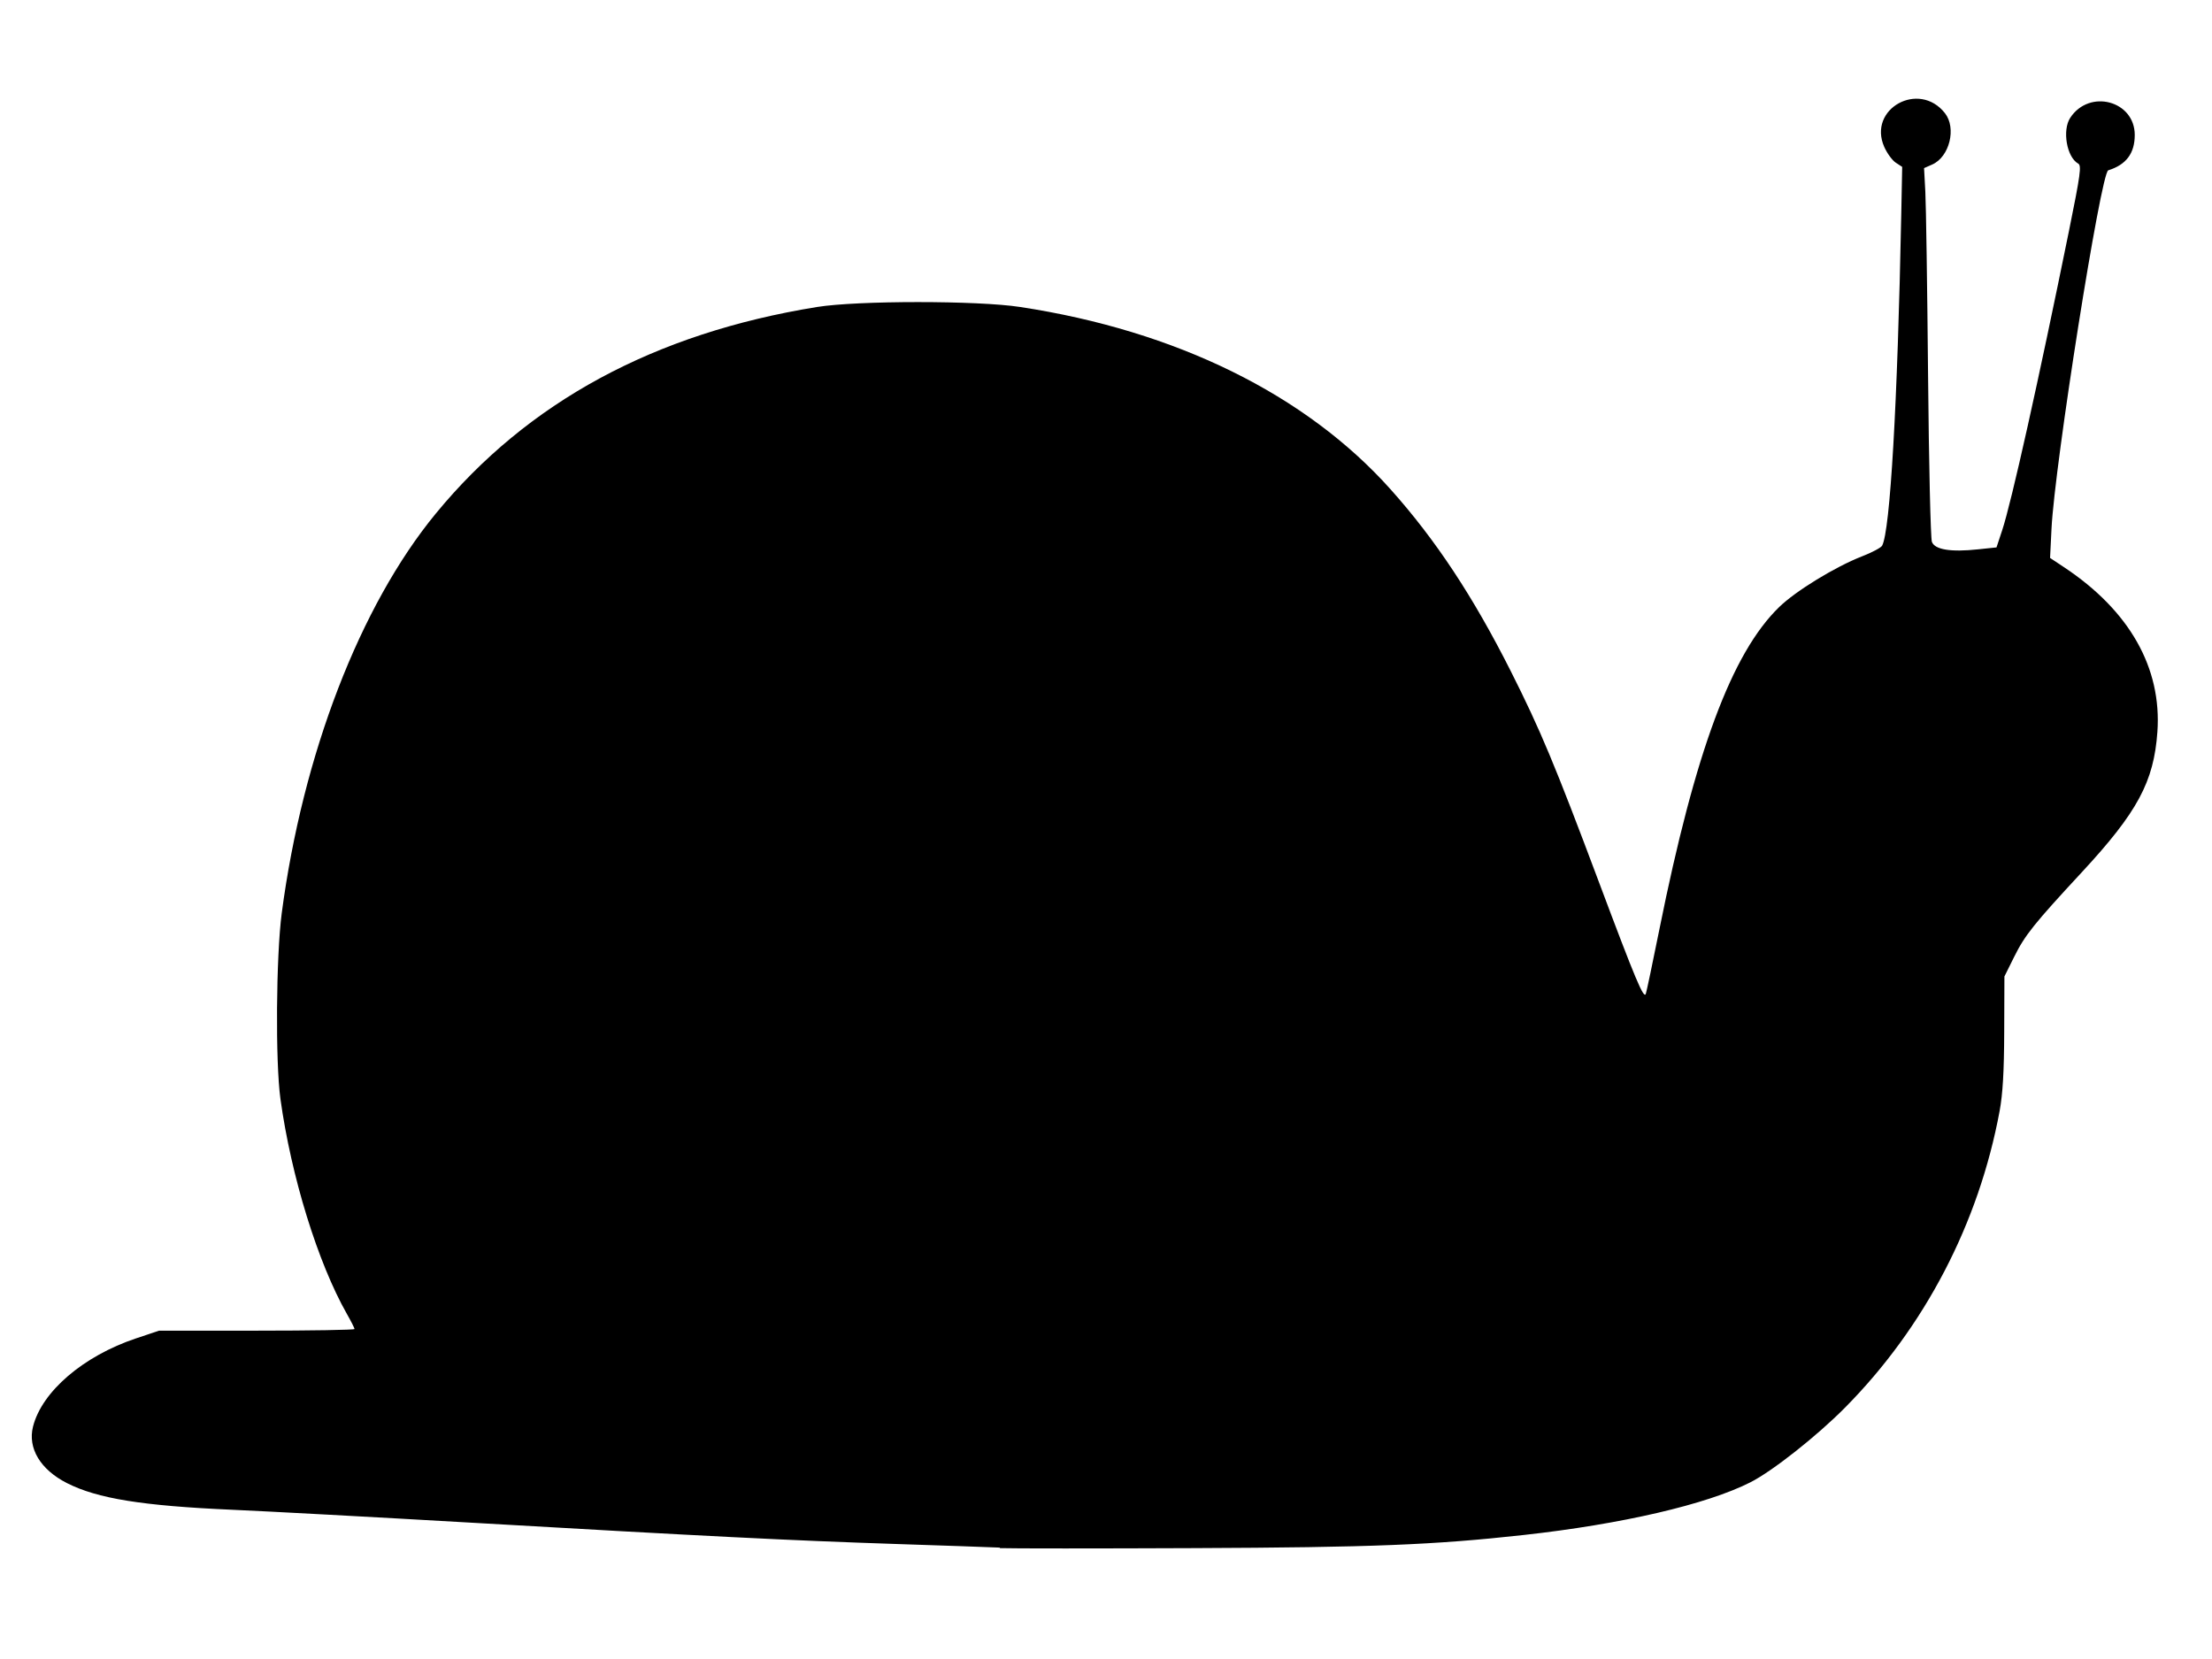
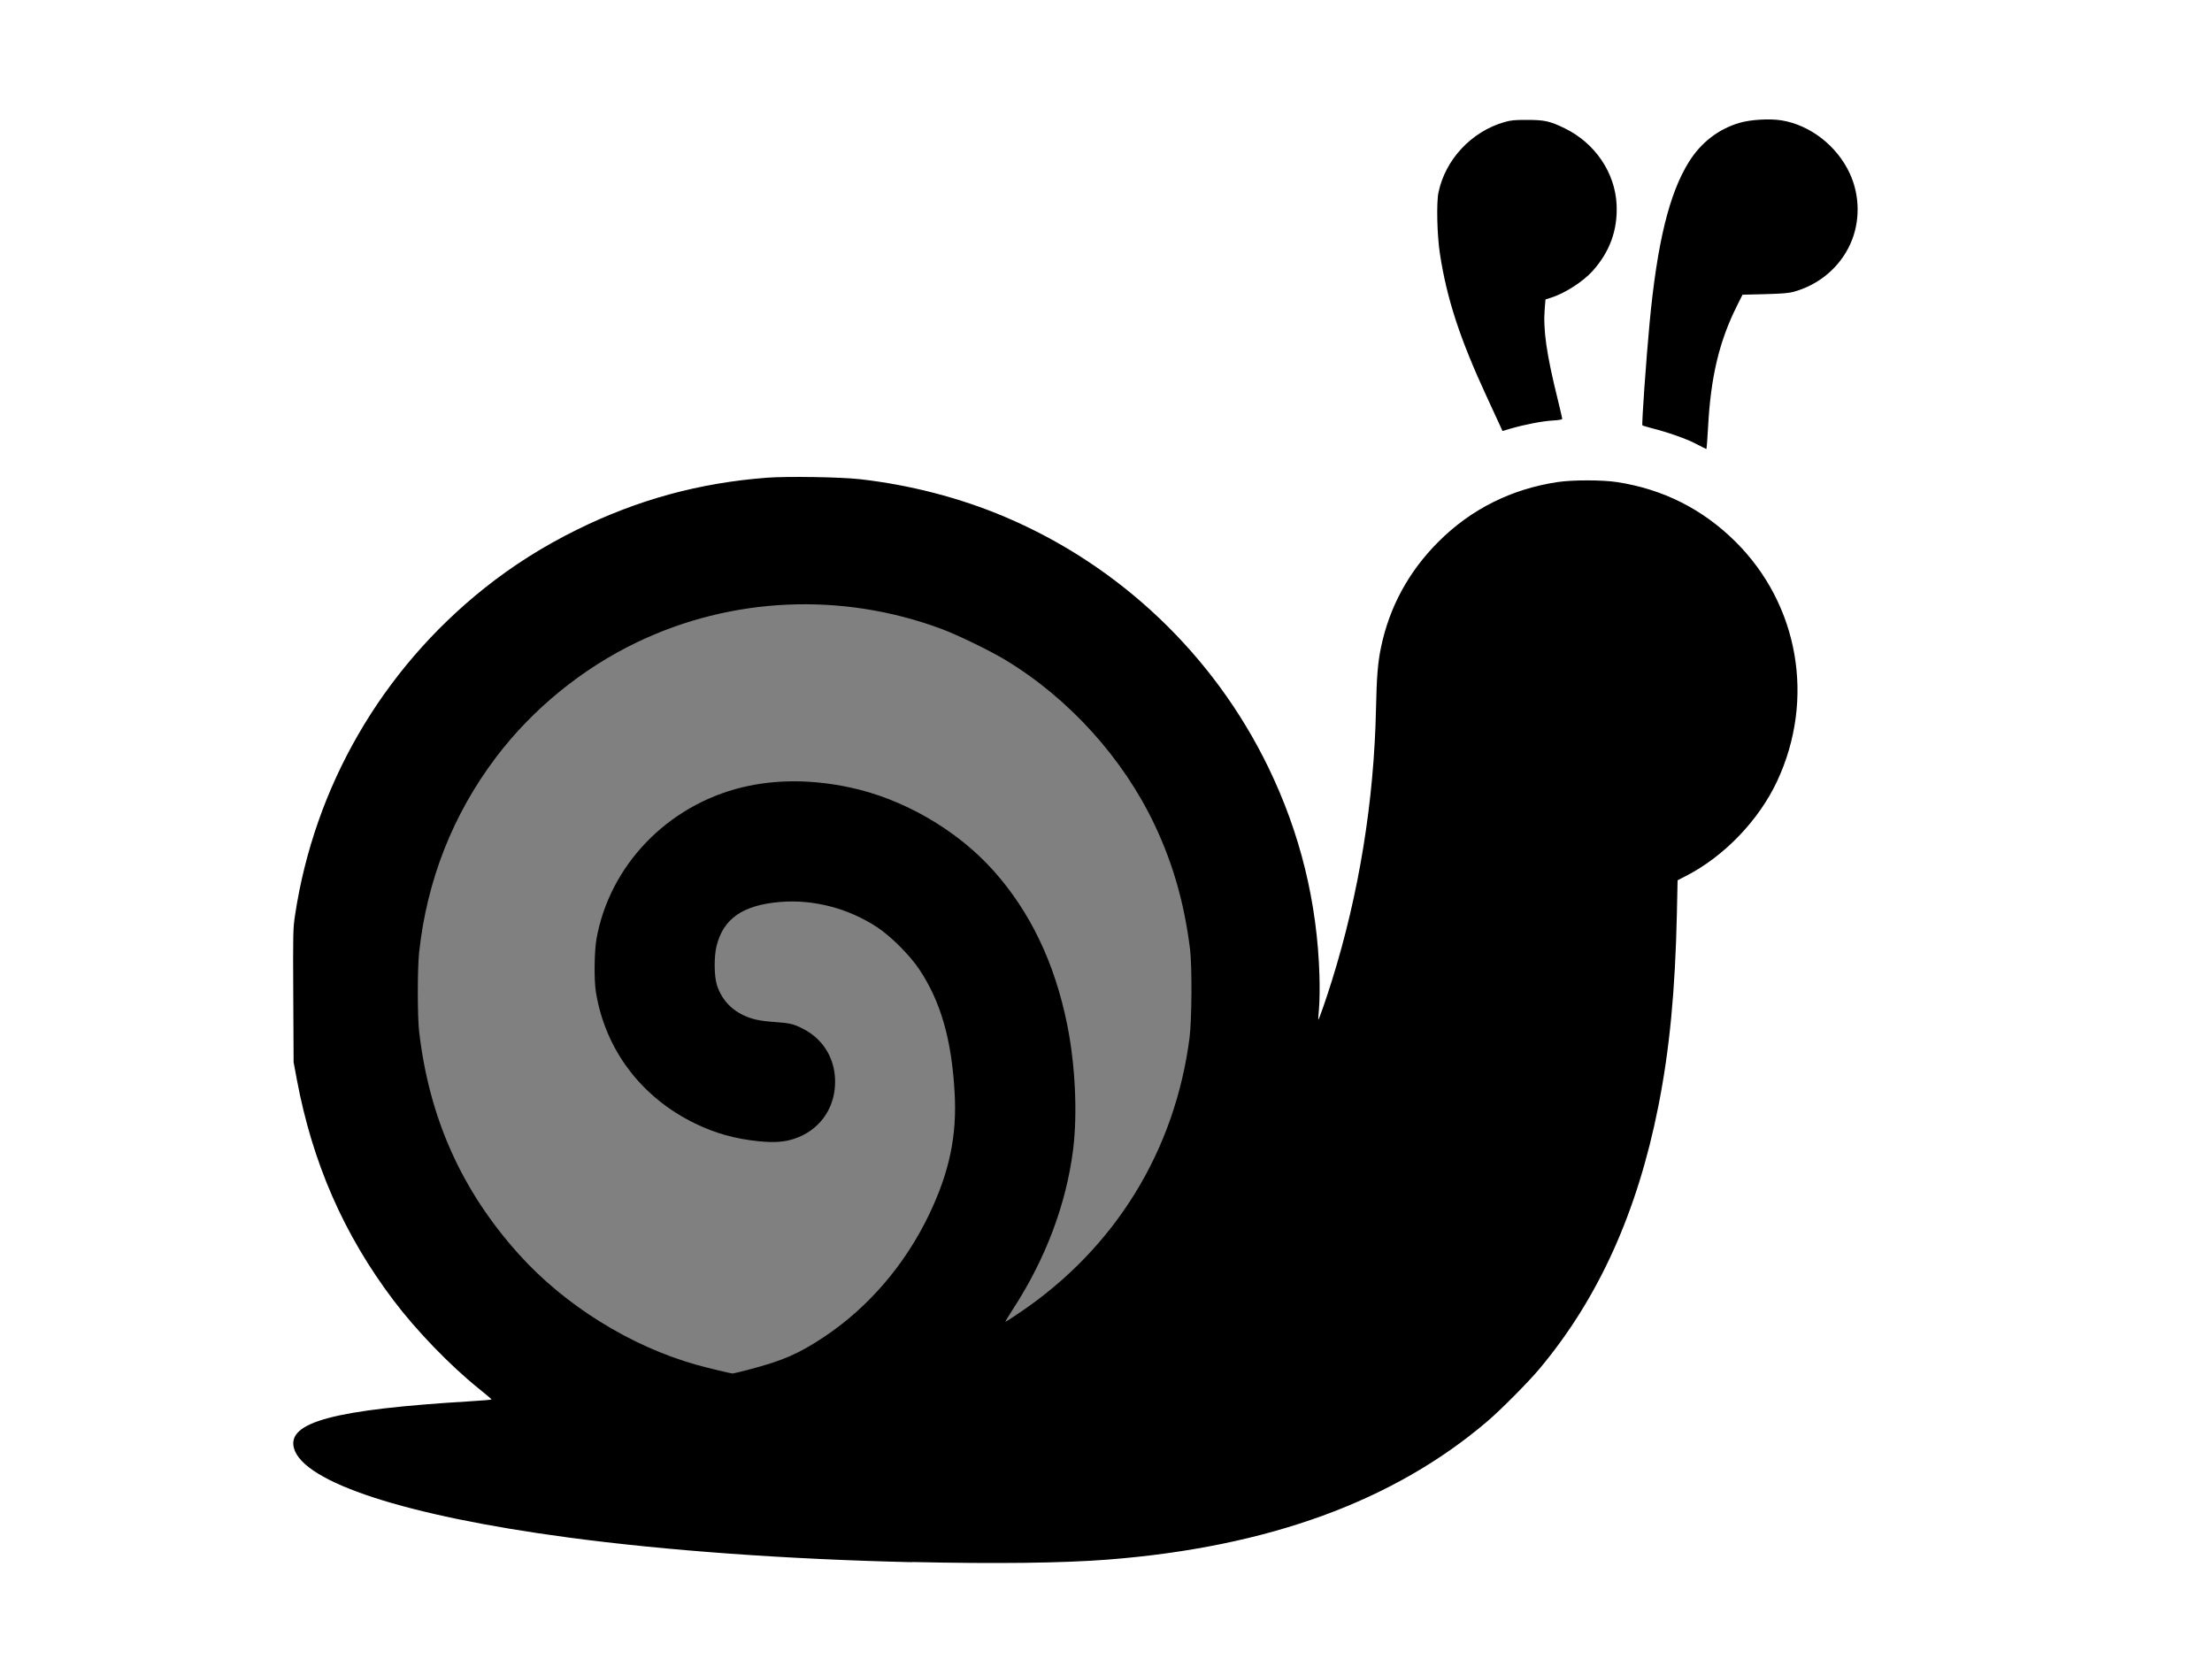
<svg xmlns="http://www.w3.org/2000/svg" width="64" height="48" id="svg3052" version="1.1">
  <defs id="defs3054" />
  <g id="layer1" transform="translate(0,-1004.362)">
-     <path style="fill:#000000;stroke-width:1" d="m 28.926,1049.139 c -0.314,-0.014 -1.669,-0.061 -3.01,-0.105 -3.011,-0.099 -5.545,-0.227 -12.191,-0.611 -2.85,-0.165 -6.004,-0.335 -7.01,-0.379 -2.593,-0.114 -3.898,-0.324 -4.779,-0.772 -0.767,-0.39 -1.138,-1.008 -0.981,-1.633 0.256,-1.015 1.455,-2.043 2.979,-2.553 L 4.604,1042.862 h 2.827 c 1.555,0 2.827,-0.021 2.827,-0.047 0,-0.025 -0.1,-0.224 -0.222,-0.438 -0.84,-1.48 -1.612,-3.977 -1.922,-6.219 -0.148,-1.067 -0.126,-4.13 0.037,-5.372 0.606,-4.596 2.263,-8.896 4.457,-11.564 2.655,-3.23 6.323,-5.217 11.032,-5.978 1.165,-0.188 4.645,-0.19 5.876,0 4.512,0.686 8.261,2.531 10.715,5.273 1.302,1.455 2.39,3.101 3.48,5.263 0.855,1.697 1.272,2.693 2.548,6.096 1.07,2.854 1.302,3.404 1.36,3.239 0.022,-0.062 0.199,-0.903 0.393,-1.867 1.034,-5.143 2.093,-7.991 3.466,-9.323 0.481,-0.467 1.619,-1.163 2.393,-1.465 0.29,-0.112 0.552,-0.252 0.584,-0.309 0.233,-0.422 0.447,-4.117 0.554,-9.571 l 0.027,-1.39 -0.185,-0.121 c -0.102,-0.066 -0.252,-0.272 -0.334,-0.457 -0.487,-1.101 1.006,-1.93 1.756,-0.976 0.339,0.431 0.133,1.265 -0.368,1.486 l -0.236,0.104 0.037,0.686 c 0.02,0.377 0.056,2.77 0.079,5.317 0.023,2.547 0.073,4.712 0.111,4.812 0.086,0.225 0.549,0.3 1.336,0.215 l 0.533,-0.056 0.164,-0.495 c 0.267,-0.804 1.05,-4.318 1.933,-8.663 0.332,-1.636 0.367,-1.891 0.266,-1.947 -0.331,-0.185 -0.466,-0.964 -0.23,-1.324 0.554,-0.845 1.868,-0.495 1.867,0.496 -7.48e-4,0.532 -0.247,0.861 -0.767,1.023 -0.214,0.066 -1.551,8.513 -1.642,10.377 l -0.041,0.838 0.402,0.267 c 1.895,1.256 2.834,2.912 2.703,4.765 -0.102,1.445 -0.576,2.324 -2.188,4.063 -1.386,1.495 -1.644,1.818 -1.956,2.446 l -0.282,0.568 -0.006,1.604 c -0.004,1.151 -0.042,1.797 -0.133,2.29 -0.603,3.251 -2.165,6.248 -4.471,8.579 -0.816,0.824 -2.102,1.84 -2.74,2.163 -1.264,0.64 -3.715,1.21 -6.567,1.525 -2.588,0.286 -4.394,0.358 -9.514,0.379 -2.787,0.012 -5.324,0.012 -5.638,0 z" id="path4938" />
+     <ellipse style="opacity:1;fill:#808080;fill-opacity:1;fill-rule:evenodd;stroke:#000000;stroke-width:1.572;stroke-linecap:butt;stroke-linejoin:round;stroke-miterlimit:4;stroke-dasharray:none;stroke-dashoffset:1.17;stroke-opacity:0.914" id="path17270" cx="23.083" cy="1032.627" rx="13.646" ry="13.486" />
+     <path style="fill:#000000;stroke-width:0.029" d="m 26.394,1049.561 c -3.604,-0.082 -7.123,-0.335 -9.977,-0.718 -4.679,-0.627 -7.635,-1.59 -7.911,-2.577 -0.213,-0.759 1.164,-1.125 5.123,-1.362 0.328,-0.019 0.595,-0.043 0.594,-0.052 -0.001,-0.01 -0.169,-0.151 -0.374,-0.316 -0.828,-0.667 -1.8,-1.673 -2.459,-2.545 -1.443,-1.909 -2.349,-3.979 -2.803,-6.402 l -0.092,-0.494 -0.01,-1.924 c -0.009,-1.84 -0.007,-1.941 0.051,-2.327 0.562,-3.729 2.505,-7.088 5.472,-9.458 0.825,-0.659 1.713,-1.22 2.702,-1.707 1.749,-0.861 3.521,-1.345 5.476,-1.495 0.592,-0.045 2.137,-0.021 2.698,0.043 1.452,0.165 2.896,0.54 4.195,1.091 3.323,1.409 6.038,3.991 7.616,7.242 0.925,1.906 1.42,3.926 1.481,6.042 0.01,0.336 0.004,0.739 -0.012,0.925 -0.016,0.182 -0.026,0.334 -0.021,0.339 0.013,0.013 0.229,-0.606 0.389,-1.118 0.788,-2.518 1.225,-5.213 1.28,-7.884 0.019,-0.92 0.053,-1.336 0.146,-1.779 0.245,-1.168 0.802,-2.19 1.661,-3.049 0.939,-0.939 2.101,-1.522 3.435,-1.725 0.442,-0.067 1.301,-0.067 1.737,0 1.329,0.205 2.475,0.783 3.423,1.725 1.832,1.82 2.309,4.56 1.205,6.925 -0.53,1.135 -1.535,2.181 -2.643,2.748 l -0.238,0.122 -0.02,0.935 c -0.048,2.254 -0.212,3.965 -0.537,5.604 -0.61,3.076 -1.737,5.565 -3.443,7.6 -0.317,0.379 -1.116,1.184 -1.497,1.509 -2.711,2.316 -6.344,3.642 -10.976,4.006 -1.297,0.102 -3.242,0.126 -5.675,0.071 z m -4.726,-5.573 c 0.969,-0.253 1.434,-0.454 2.16,-0.935 1.29,-0.855 2.358,-2.097 3.054,-3.552 0.593,-1.241 0.811,-2.289 0.737,-3.551 -0.089,-1.522 -0.402,-2.61 -1.02,-3.539 -0.27,-0.406 -0.815,-0.953 -1.212,-1.216 -0.833,-0.551 -1.843,-0.816 -2.809,-0.737 -1.085,0.088 -1.655,0.484 -1.847,1.281 -0.075,0.312 -0.07,0.864 0.011,1.121 0.123,0.392 0.393,0.7 0.769,0.876 0.252,0.118 0.471,0.166 0.906,0.196 0.437,0.031 0.539,0.055 0.805,0.189 0.624,0.314 0.974,0.925 0.938,1.637 -0.037,0.732 -0.483,1.319 -1.177,1.551 -0.286,0.096 -0.58,0.117 -1.012,0.075 -0.692,-0.068 -1.271,-0.229 -1.868,-0.52 -1.557,-0.759 -2.595,-2.139 -2.863,-3.807 -0.055,-0.34 -0.045,-1.171 0.017,-1.523 0.377,-2.125 2.045,-3.864 4.212,-4.391 0.958,-0.233 2.009,-0.234 3.112,0 1.538,0.324 3.1,1.225 4.151,2.396 1.071,1.194 1.782,2.673 2.145,4.468 0.233,1.149 0.301,2.572 0.173,3.603 -0.196,1.584 -0.8,3.186 -1.751,4.644 -0.121,0.185 -0.214,0.341 -0.208,0.347 0.006,0.01 0.2,-0.117 0.431,-0.274 2.743,-1.858 4.475,-4.67 4.896,-7.947 0.065,-0.502 0.074,-2.066 0.015,-2.543 -0.163,-1.324 -0.488,-2.469 -1.02,-3.597 -0.909,-1.928 -2.472,-3.66 -4.308,-4.774 -0.451,-0.274 -1.396,-0.733 -1.869,-0.909 -2.879,-1.069 -6.062,-0.929 -8.808,0.389 -1.584,0.76 -3.015,1.927 -4.069,3.317 -1.253,1.654 -2.008,3.567 -2.233,5.66 -0.05,0.462 -0.049,1.859 3.21e-4,2.284 0.293,2.508 1.227,4.596 2.878,6.436 1.33,1.483 3.239,2.672 5.151,3.208 0.297,0.083 0.973,0.247 1.041,0.251 0.016,0 0.229,-0.05 0.474,-0.114 z m 27.396,-26.789 c -0.283,-0.146 -0.799,-0.327 -1.279,-0.45 -0.134,-0.034 -0.254,-0.071 -0.266,-0.082 -0.023,-0.021 0.113,-1.956 0.21,-2.975 0.219,-2.308 0.566,-3.73 1.134,-4.642 0.351,-0.564 0.856,-0.954 1.467,-1.134 0.32,-0.094 0.87,-0.127 1.212,-0.072 0.831,0.134 1.609,0.738 1.977,1.535 0.299,0.646 0.304,1.406 0.016,2.043 -0.307,0.676 -0.904,1.18 -1.64,1.383 -0.143,0.039 -0.338,0.055 -0.833,0.068 l -0.646,0.016 -0.16,0.321 c -0.514,1.028 -0.759,2.055 -0.836,3.508 -0.019,0.352 -0.041,0.638 -0.051,0.635 -0.009,0 -0.146,-0.071 -0.304,-0.152 z m -5.673,-0.544 c -0.044,-0.097 -0.204,-0.444 -0.355,-0.77 -0.793,-1.71 -1.171,-2.859 -1.374,-4.176 -0.083,-0.537 -0.105,-1.476 -0.043,-1.776 0.198,-0.956 0.952,-1.762 1.906,-2.038 0.188,-0.054 0.292,-0.065 0.655,-0.064 0.51,0 0.666,0.036 1.092,0.243 0.876,0.427 1.457,1.282 1.501,2.205 0.035,0.733 -0.195,1.369 -0.695,1.925 -0.276,0.307 -0.804,0.646 -1.199,0.77 l -0.163,0.051 -0.021,0.247 c -0.052,0.626 0.045,1.313 0.375,2.647 0.071,0.289 0.13,0.541 0.13,0.559 0,0.023 -0.092,0.04 -0.28,0.051 -0.297,0.018 -0.813,0.117 -1.209,0.233 l -0.239,0.07 z" id="path9366" />
  </g>
</svg>
